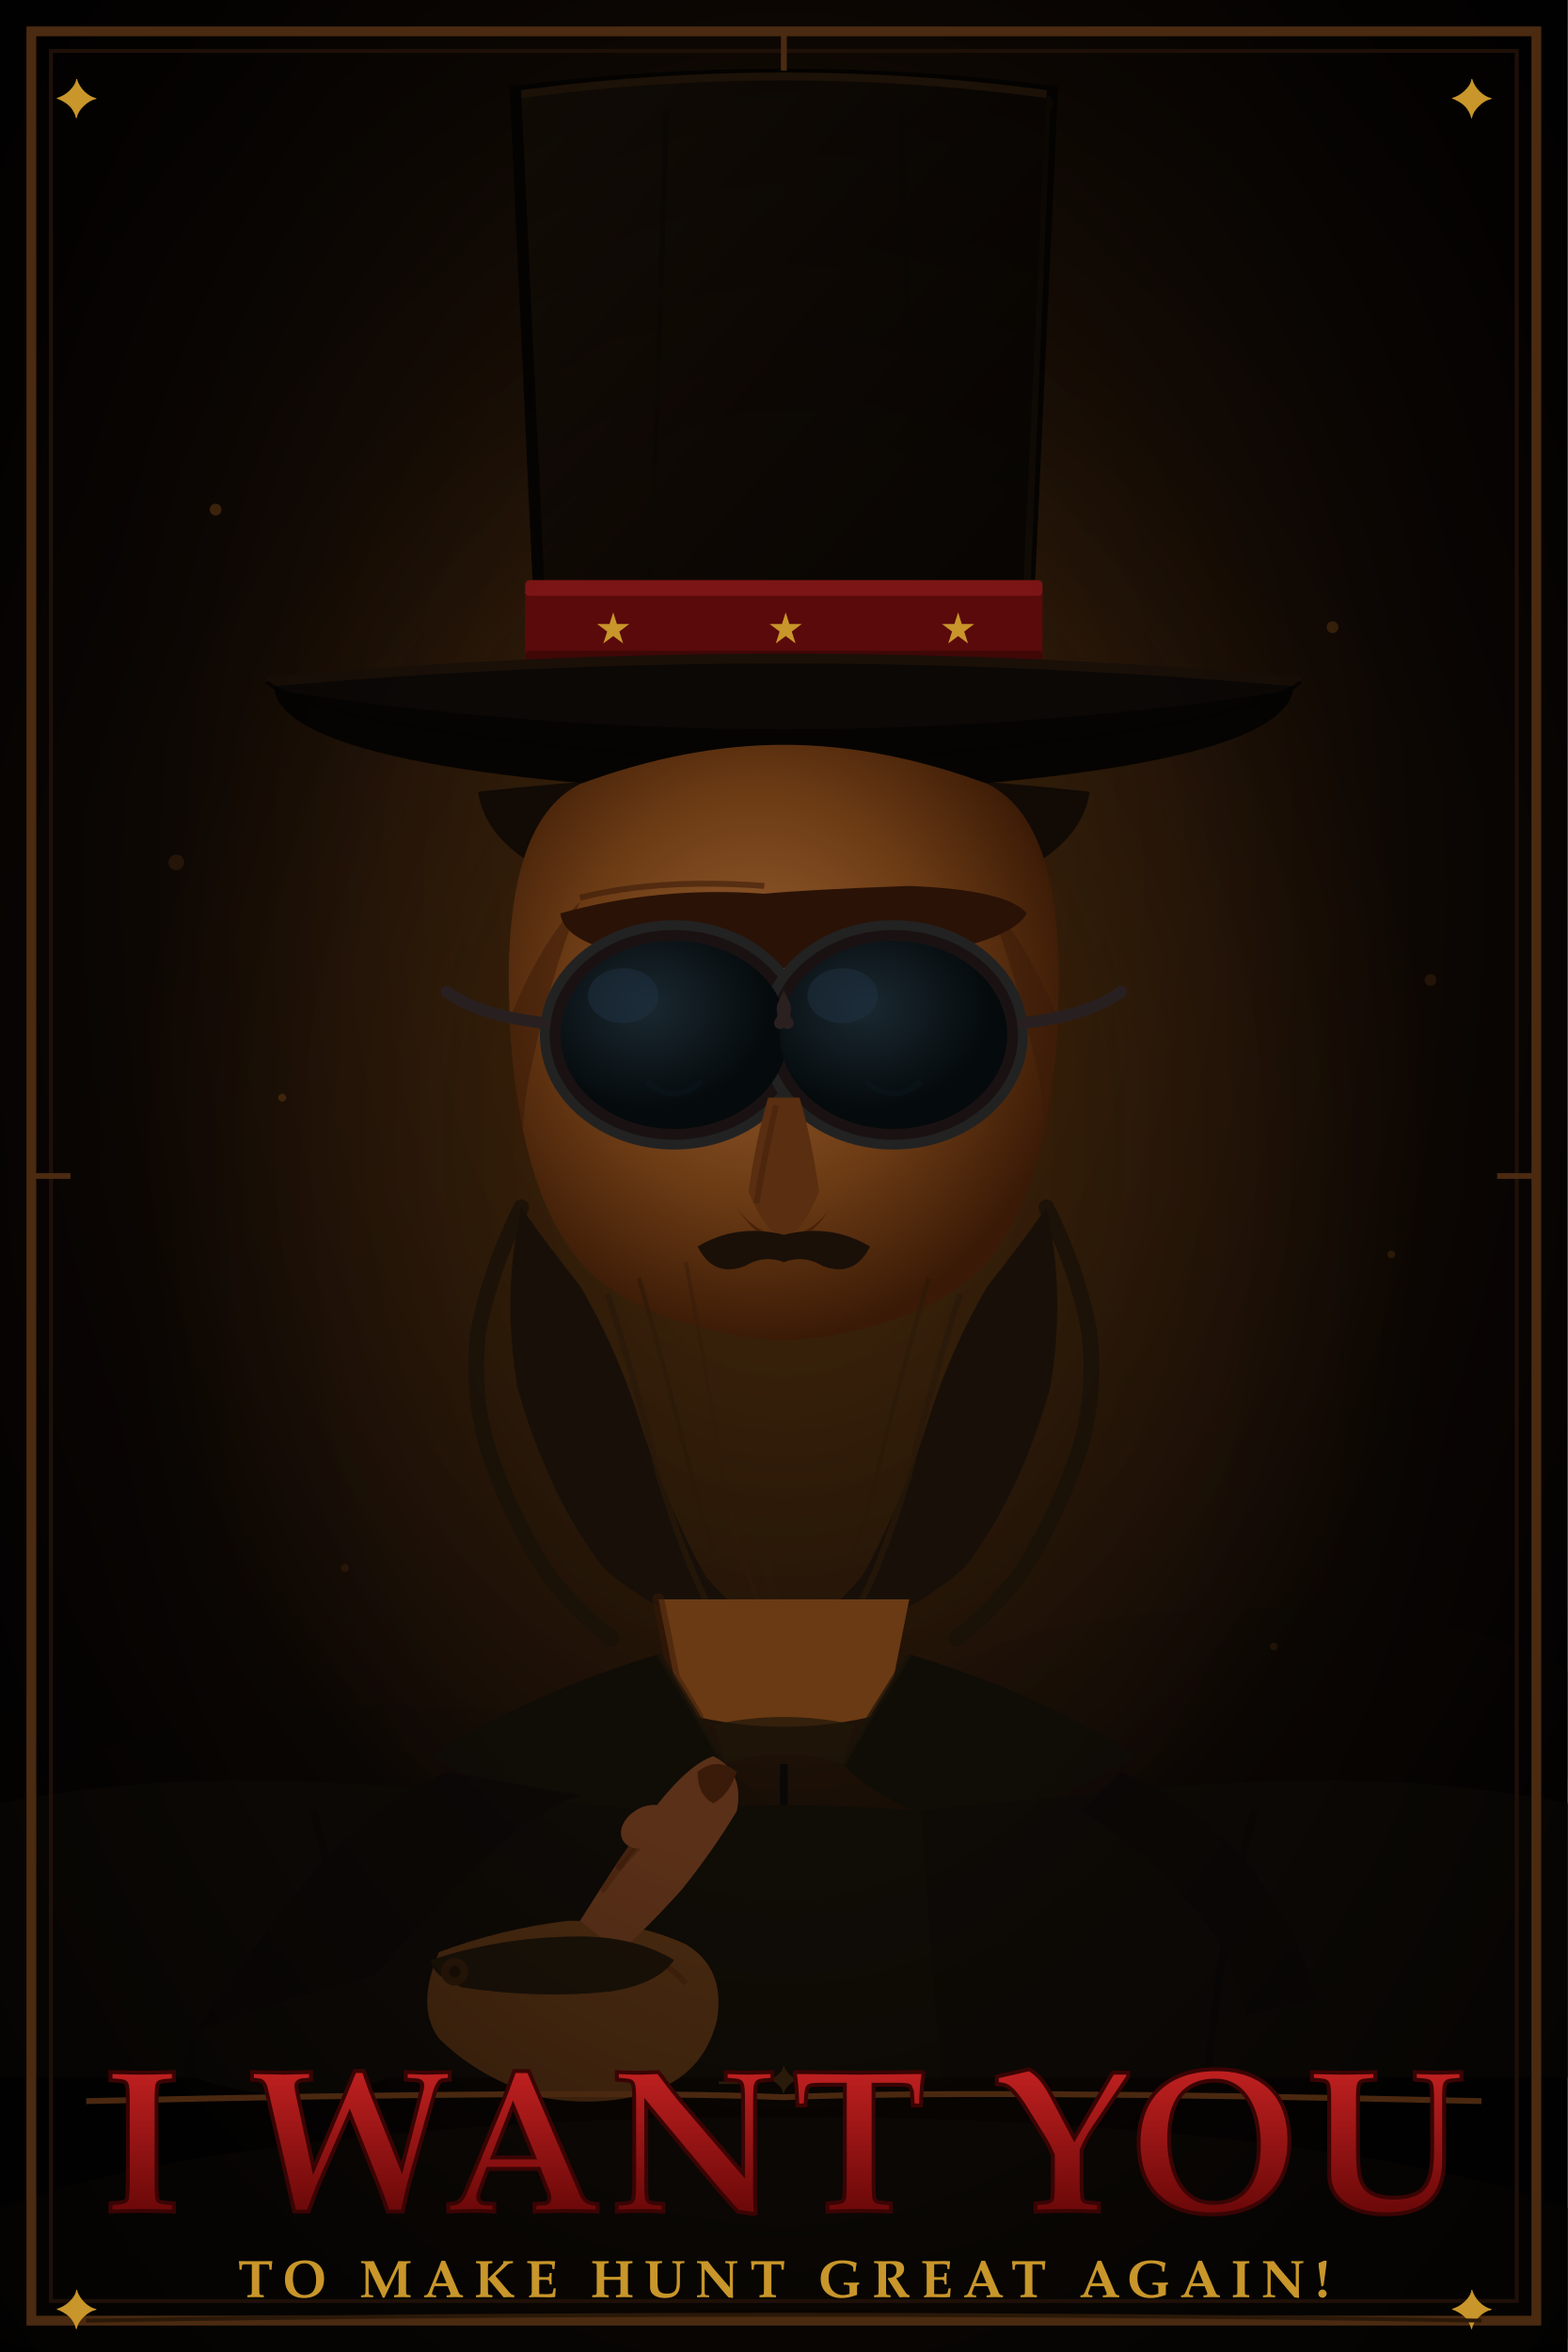
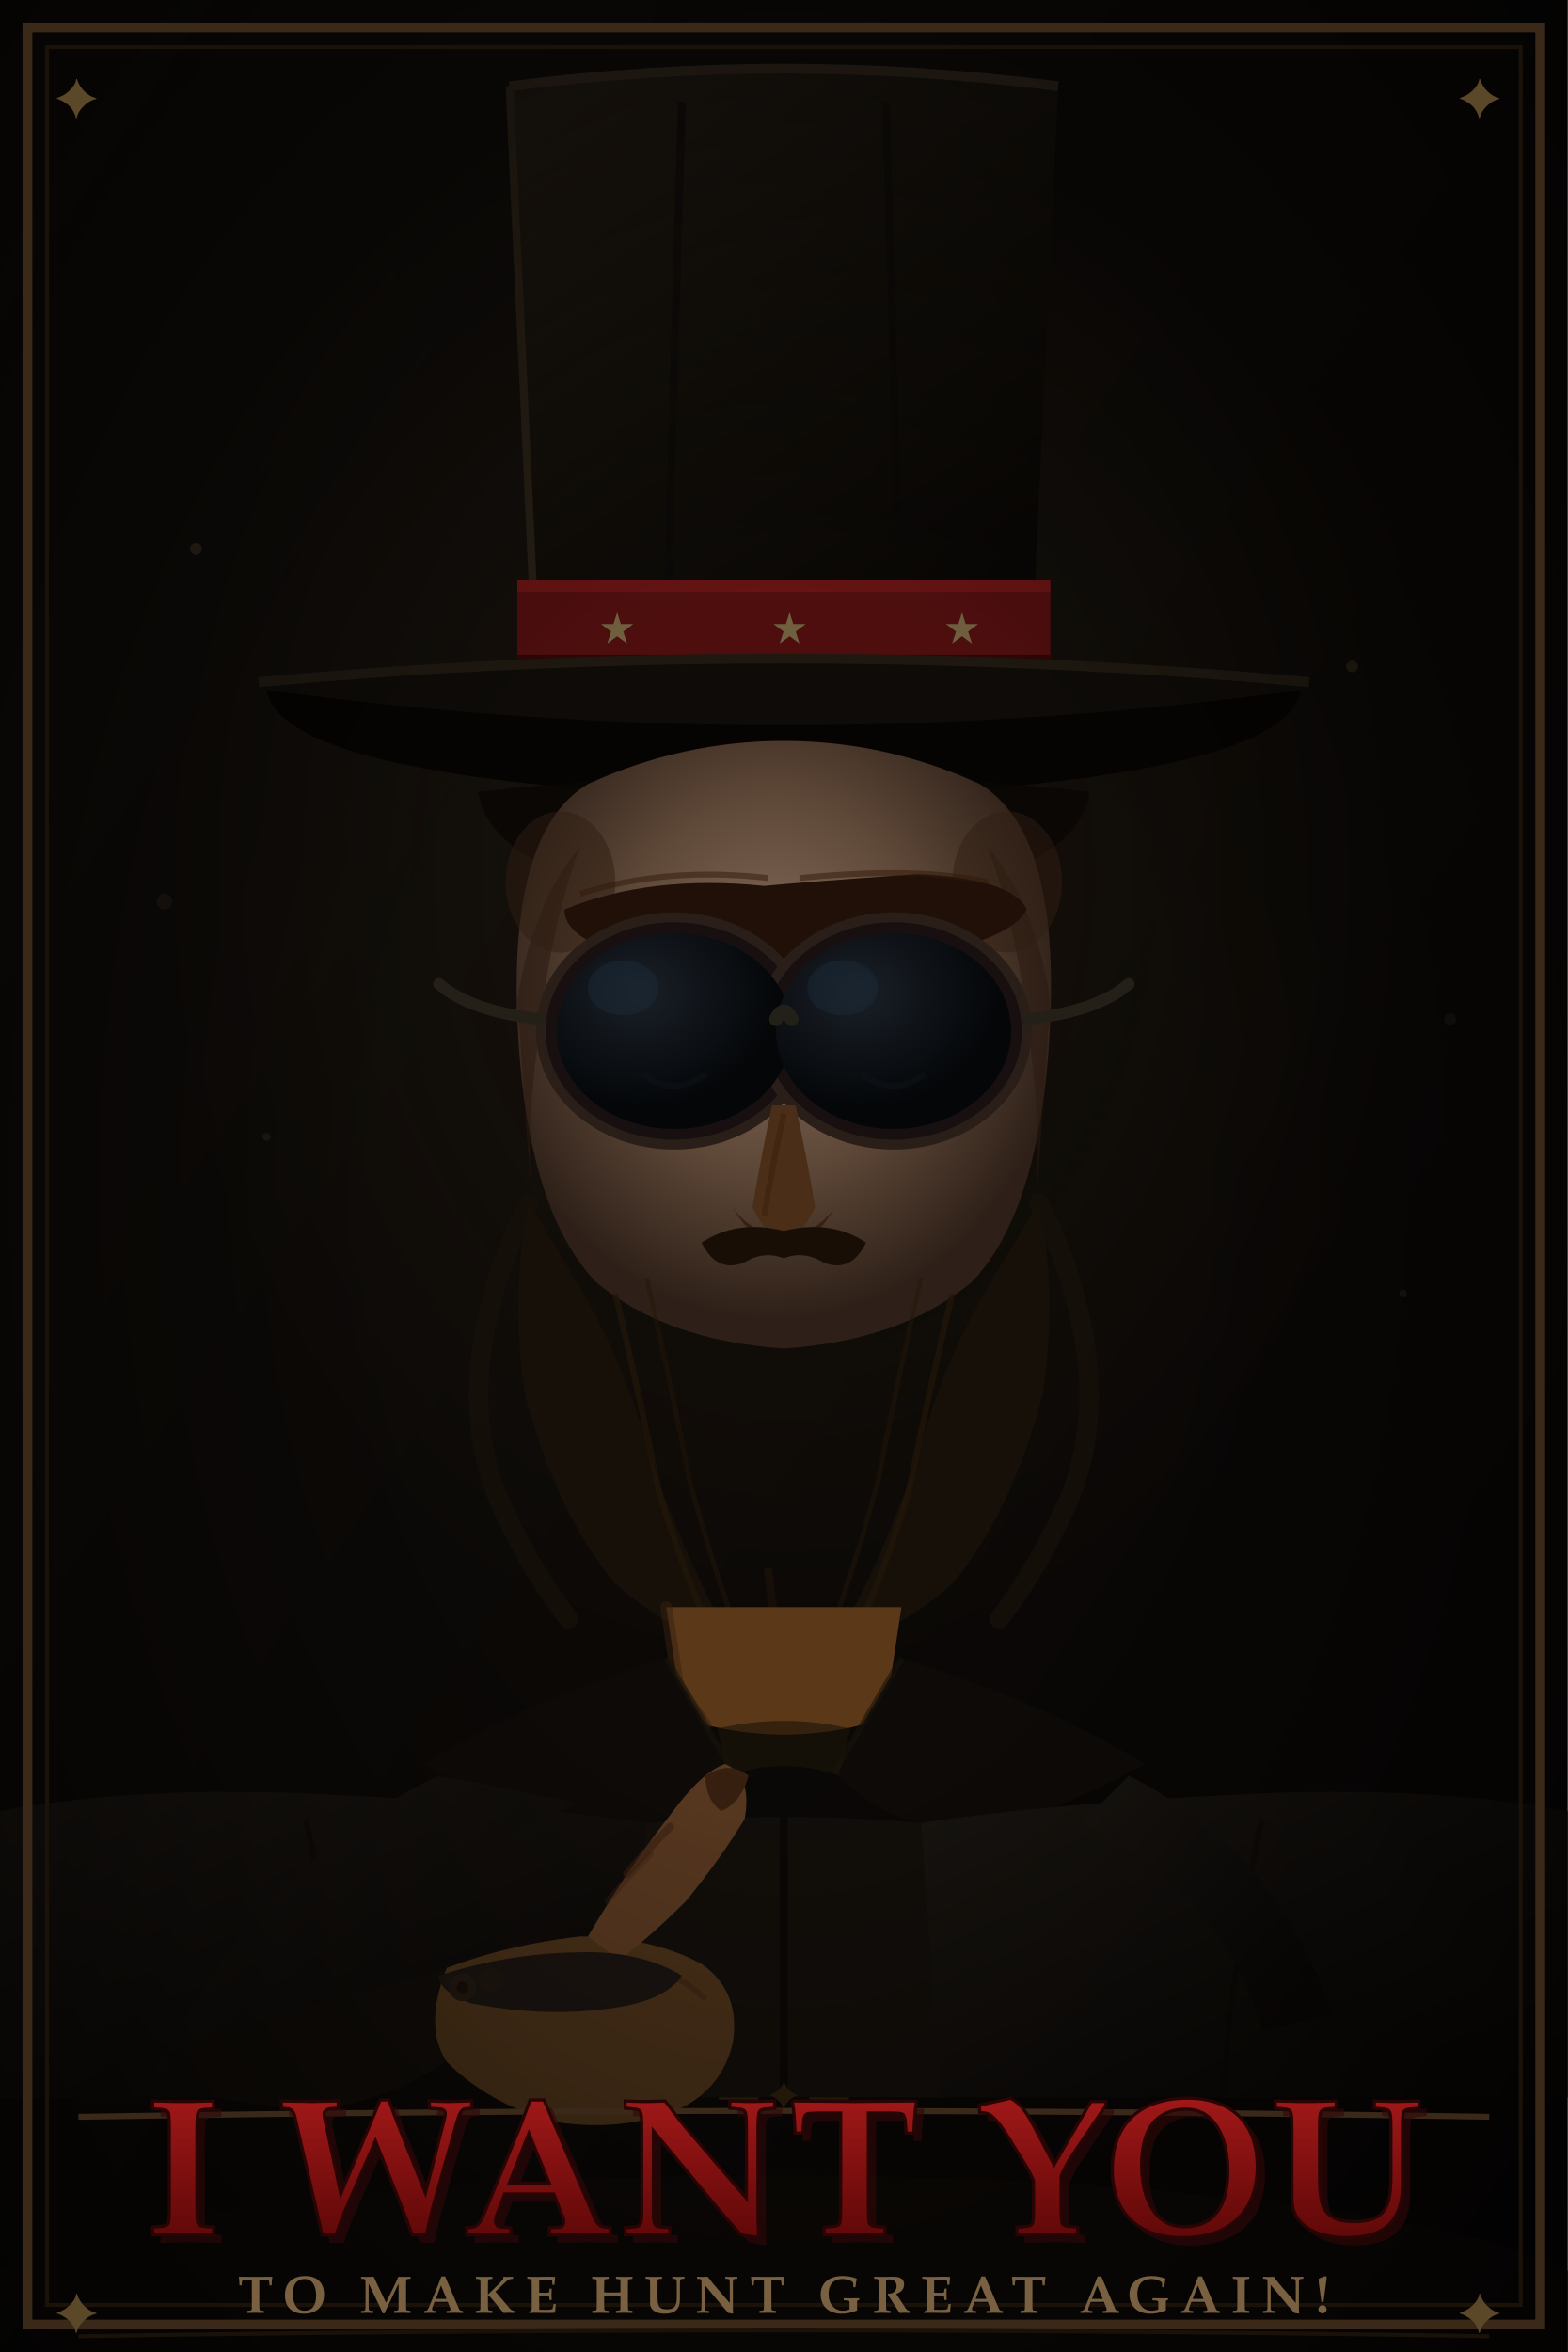
<svg xmlns="http://www.w3.org/2000/svg" viewBox="0 0 400 600" width="400" height="600">
  <defs>
-     <radialGradient id="bg" cx="50%" cy="38%" r="65%">
-       <stop offset="0%" stop-color="#2e1a08" />
-       <stop offset="70%" stop-color="#0d0704" />
-       <stop offset="100%" stop-color="#030202" />
+     <linearGradient id="bg" x1="0%" y1="0%" x2="100%" y2="100%">
+       <stop offset="0%" stop-color="#0f0c09" />
+       <stop offset="100%" stop-color="#070504" />
+     </linearGradient>
+     <radialGradient id="skin" cx="48%" cy="40%" r="55%">
+       <stop offset="0%" stop-color="#8a7060" />
+       <stop offset="55%" stop-color="#5e4838" />
+       <stop offset="100%" stop-color="#2e2018" />
    </radialGradient>
-     <radialGradient id="skin" cx="45%" cy="42%" r="58%">
-       <stop offset="0%" stop-color="#9a6030" />
-       <stop offset="60%" stop-color="#6a3a14" />
-       <stop offset="100%" stop-color="#3a1a06" />
-     </radialGradient>
-     <linearGradient id="hatGrad" x1="0%" y1="0%" x2="100%" y2="100%">
-       <stop offset="0%" stop-color="#181008" />
-       <stop offset="50%" stop-color="#0e0804" />
-       <stop offset="100%" stop-color="#060402" />
+     <linearGradient id="hat" x1="20%" y1="0%" x2="80%" y2="100%">
+       <stop offset="0%" stop-color="#1c1610" />
+       <stop offset="50%" stop-color="#100d08" />
+       <stop offset="100%" stop-color="#070504" />
    </linearGradient>
-     <linearGradient id="coatGrad" x1="0%" y1="0%" x2="100%" y2="100%">
-       <stop offset="0%" stop-color="#1a1208" />
+     <linearGradient id="coat" x1="0%" y1="0%" x2="100%" y2="100%">
+       <stop offset="0%" stop-color="#181410" />
      <stop offset="100%" stop-color="#080604" />
    </linearGradient>
-     <radialGradient id="faceGlow" cx="50%" cy="50%" r="50%">
-       <stop offset="0%" stop-color="#c87820" stop-opacity="0.18" />
-       <stop offset="100%" stop-color="#c87820" stop-opacity="0" />
+     <radialGradient id="vig" cx="50%" cy="50%" r="70%">
+       <stop offset="35%" stop-color="#000" stop-opacity="0" />
+       <stop offset="100%" stop-color="#000" stop-opacity="0.65" />
    </radialGradient>
-     <radialGradient id="vig" cx="50%" cy="50%" r="72%">
-       <stop offset="40%" stop-color="#000" stop-opacity="0" />
-       <stop offset="100%" stop-color="#000" stop-opacity="0.75" />
+     <radialGradient id="glow" cx="50%" cy="42%" r="45%">
+       <stop offset="0%" stop-color="#7a5828" stop-opacity="0.12" />
+       <stop offset="100%" stop-color="#7a5828" stop-opacity="0" />
    </radialGradient>
-     <radialGradient id="lens" cx="38%" cy="35%" r="55%">
-       <stop offset="0%" stop-color="#1a2830" />
-       <stop offset="100%" stop-color="#050a0c" />
+     <linearGradient id="redTxt" x1="0%" y1="0%" x2="0%" y2="100%">
+       <stop offset="0%" stop-color="#a01818" />
+       <stop offset="100%" stop-color="#600808" />
+     </linearGradient>
+     <radialGradient id="lens" cx="35%" cy="30%" r="60%">
+       <stop offset="0%" stop-color="#1a2028" />
+       <stop offset="100%" stop-color="#040608" />
    </radialGradient>
-     <linearGradient id="redText" x1="0%" y1="0%" x2="0%" y2="100%">
-       <stop offset="0%" stop-color="#c02020" />
-       <stop offset="100%" stop-color="#6a0808" />
-     </linearGradient>
  </defs>
  <rect width="400" height="600" fill="url(#bg)" />
-   <ellipse cx="200" cy="580" rx="220" ry="40" fill="#100c06" opacity="0.6" />
-   <ellipse cx="100" cy="470" rx="100" ry="35" fill="#0a0804" opacity="0.3" />
-   <ellipse cx="320" cy="440" rx="90" ry="30" fill="#0a0804" opacity="0.25" />
-   <ellipse cx="200" cy="290" rx="165" ry="220" fill="url(#faceGlow)" />
-   <path d="M 137,172 L 130,22 Q 200,13 270,22 L 263,172 Z" fill="#060402" />
-   <path d="M 140,172 L 133,24 Q 200,15 267,24 L 260,172 Z" fill="url(#hatGrad)" />
-   <path d="M 260,172 L 267,24 Q 270,26 268,28 L 262,172 Z" fill="#1a1208" opacity="0.5" />
-   <path d="M 165,170 Q 168,100 170,28" fill="none" stroke="#0a0804" stroke-width="1.5" opacity="0.5" />
-   <path d="M 235,170 Q 232,100 230,28" fill="none" stroke="#0a0804" stroke-width="1.5" opacity="0.5" />
-   <path d="M 133,24 Q 200,15 267,24" fill="none" stroke="#2a1a0a" stroke-width="2" />
-   <rect x="134" y="148" width="132" height="22" rx="2" fill="#5a0a0a" />
-   <rect x="134" y="148" width="132" height="4" rx="1" fill="#8a1a1a" opacity="0.7" />
-   <rect x="134" y="166" width="132" height="3" rx="1" fill="#3a0606" opacity="0.8" />
-   <text x="152" y="164" fill="#c8962a" font-size="11" font-family="serif">★</text>
-   <text x="196" y="164" fill="#c8962a" font-size="11" font-family="serif">★</text>
-   <text x="240" y="164" fill="#c8962a" font-size="11" font-family="serif">★</text>
-   <path d="M 68,174 Q 200,162 332,174 Q 314,194 200,199 Q 86,194 68,174 Z" fill="#0c0806" />
-   <path d="M 70,176 Q 200,196 330,176 Q 326,198 200,203 Q 74,198 70,176 Z" fill="#060402" />
-   <path d="M 68,174 Q 200,162 332,174" fill="none" stroke="#1a1008" stroke-width="2.5" />
-   <path d="M 68,174 Q 87,188 200,195 Q 313,188 332,174" fill="none" stroke="#040302" stroke-width="1" opacity="0.8" />
-   <path d="M 122,202 Q 200,193 278,202 Q 274,230 200,235 Q 126,230 122,202 Z" fill="#0a0604" opacity="0.8" />
-   <path d="M 130,258 Q 128,210 148,200 Q 175,190 200,190 Q 225,190 252,200 Q 272,210 270,258 Q 268,308 248,326 Q 230,340 200,342 Q 170,340 152,326 Q 132,308 130,258 Z" fill="url(#skin)" />
-   <path d="M 130,260 Q 138,240 148,230 Q 140,250 135,275 Q 132,290 134,310 Z" fill="#3a1a08" opacity="0.5" />
-   <path d="M 270,260 Q 262,240 252,230 Q 260,250 265,275 Q 268,290 266,310 Z" fill="#3a1a08" opacity="0.5" />
-   <path d="M 143,233 Q 168,226 195,228 Q 205,227 232,226 Q 257,227 262,233 Q 256,244 200,247 Q 144,246 143,233 Z" fill="#2a1206" />
-   <path d="M 148,229 Q 168,224 195,226" fill="none" stroke="#3a1a08" stroke-width="1.5" opacity="0.6" />
-   <ellipse cx="172" cy="264" rx="33" ry="28" fill="#1a1212" stroke="#222" stroke-width="2.5" />
-   <ellipse cx="228" cy="264" rx="33" ry="28" fill="#1a1212" stroke="#222" stroke-width="2.5" />
-   <ellipse cx="172" cy="264" rx="29" ry="24" fill="url(#lens)" />
-   <ellipse cx="228" cy="264" rx="29" ry="24" fill="url(#lens)" />
-   <ellipse cx="159" cy="254" rx="9" ry="7" fill="#1e3040" opacity="0.55" />
-   <ellipse cx="215" cy="254" rx="9" ry="7" fill="#1e3040" opacity="0.55" />
-   <path d="M 165,276 Q 172,282 179,276" fill="none" stroke="#0a1820" stroke-width="1.5" opacity="0.4" />
-   <path d="M 221,276 Q 228,282 235,276" fill="none" stroke="#0a1820" stroke-width="1.5" opacity="0.4" />
-   <path d="M 201,261 Q 199,258 200,256 Q 201,258 199,261" fill="none" stroke="#2a2020" stroke-width="3" stroke-linecap="round" />
-   <path d="M 139,261 Q 122,259 114,253" fill="none" stroke="#282020" stroke-width="3" stroke-linecap="round" />
-   <path d="M 261,261 Q 278,259 286,253" fill="none" stroke="#282020" stroke-width="3" stroke-linecap="round" />
-   <path d="M 196,280 Q 193,290 191,304 Q 195,314 200,316 Q 205,314 209,304 Q 207,290 204,280 Z" fill="#5a2e10" />
-   <path d="M 188,308 Q 193,316 200,318 Q 207,316 212,308 Q 208,314 200,316 Q 192,314 188,308 Z" fill="#4a2208" />
-   <path d="M 198,282 Q 195,295 193,307" fill="none" stroke="#3a1a08" stroke-width="1.5" opacity="0.4" />
-   <path d="M 178,318 Q 188,312 200,315 Q 212,312 222,318 Q 218,326 210,323 Q 205,320 200,322 Q 195,320 190,323 Q 182,326 178,318 Z" fill="#1a1008" />
-   <path d="M 133,308 Q 140,318 148,328 Q 158,345 164,365 Q 172,388 180,402 Q 190,414 200,417 Q 210,414 220,402 Q 228,388 236,365 Q 242,345 252,328 Q 260,318 267,308 Q 272,330 268,354 Q 260,382 246,400 Q 228,416 200,420 Q 172,416 154,400 Q 140,382 132,354 Q 128,330 133,308 Z" fill="#181008" />
-   <path d="M 155,330 Q 162,352 168,376 Q 174,396 180,408" fill="none" stroke="#281808" stroke-width="1.5" opacity="0.7" />
-   <path d="M 163,326 Q 170,350 176,375 Q 182,398 188,412" fill="none" stroke="#281808" stroke-width="1.2" opacity="0.5" />
-   <path d="M 175,322 Q 180,348 184,374 Q 188,398 196,414" fill="none" stroke="#301a0a" stroke-width="1" opacity="0.4" />
-   <path d="M 245,330 Q 238,352 232,376 Q 226,396 220,408" fill="none" stroke="#281808" stroke-width="1.5" opacity="0.7" />
-   <path d="M 237,326 Q 230,350 224,375 Q 218,398 212,412" fill="none" stroke="#281808" stroke-width="1.2" opacity="0.5" />
-   <path d="M 133,308 Q 125,324 122,340 Q 120,358 126,374 Q 132,390 140,402 Q 148,412 156,418" fill="none" stroke="#181008" stroke-width="4" stroke-linecap="round" opacity="0.8" />
-   <path d="M 267,308 Q 275,324 278,340 Q 280,358 274,374 Q 268,390 260,402 Q 252,412 244,418" fill="none" stroke="#181008" stroke-width="4" stroke-linecap="round" opacity="0.8" />
-   <path d="M 200,415 Q 196,404 194,392" fill="none" stroke="#2a1a0a" stroke-width="2" opacity="0.5" />
-   <path d="M 168,408 L 172,428 L 178,438 Q 200,443 222,438 L 228,428 L 232,408" fill="#6a3a14" />
-   <path d="M 168,408 L 172,428 L 178,438" fill="none" stroke="#3a1a08" stroke-width="3" stroke-linecap="round" opacity="0.5" />
-   <path d="M 110,448 Q 135,432 168,422 L 178,438 L 185,450 Q 175,460 160,464 Q 138,464 110,448 Z" fill="#100c06" />
-   <path d="M 290,448 Q 265,432 232,422 L 222,438 L 215,450 Q 225,460 240,464 Q 262,464 290,448 Z" fill="#100c06" />
-   <line x1="200" y1="450" x2="200" y2="530" stroke="#0a0806" stroke-width="2" />
-   <path d="M 168,422 L 178,438 L 185,450" fill="none" stroke="#1a1208" stroke-width="1.5" opacity="0.7" />
-   <path d="M 232,422 L 222,438 L 215,450" fill="none" stroke="#1a1208" stroke-width="1.5" opacity="0.7" />
-   <path d="M 182,440 Q 200,436 218,440 L 215,450 Q 200,445 185,450 Z" fill="#1e1608" opacity="0.7" />
-   <path d="M 0,530 L 0,460 Q 40,452 90,455 Q 130,458 165,462 L 172,530 Z" fill="#0e0a06" />
-   <path d="M 400,530 L 400,460 Q 360,452 310,455 Q 270,458 235,462 L 228,530 Z" fill="#0e0a06" />
-   <path d="M 165,462 Q 200,459 235,462 L 240,530 L 160,530 Z" fill="#100c06" />
-   <path d="M 80,462 Q 88,490 92,530" fill="none" stroke="#080604" stroke-width="2" opacity="0.5" />
-   <path d="M 320,462 Q 312,490 308,530" fill="none" stroke="#080604" stroke-width="2" opacity="0.5" />
-   <path d="M 114,452 Q 95,460 78,480 Q 62,500 50,518 Q 46,526 48,530 L 72,530 Q 76,522 90,510 Q 106,492 122,476 Q 136,462 148,458 Z" fill="#0c0806" />
-   <path d="M 50,518 Q 62,514 80,508 Q 98,504 112,498 Q 126,492 136,488 Q 130,506 118,518 Q 104,530 86,534 Q 66,536 50,530 Z" fill="#0e0a06" />
-   <path d="M 112,498 Q 128,492 145,490 Q 162,490 175,496 Q 185,502 183,515 Q 180,528 168,533 Q 154,538 138,535 Q 122,530 112,520 Q 106,512 112,498 Z" fill="#4a2a10" />
-   <path d="M 118,502 Q 135,496 155,496 Q 168,498 175,506" fill="none" stroke="#3a1a08" stroke-width="1.5" opacity="0.5" />
-   <path d="M 148,490 Q 158,474 168,460 Q 176,450 182,448 Q 190,452 188,462 Q 182,472 174,482 Q 165,492 158,498 Z" fill="#5a3018" />
-   <path d="M 158,476 Q 162,470 168,464" fill="none" stroke="#3a1a08" stroke-width="2" stroke-linecap="round" opacity="0.6" />
-   <path d="M 154,482 Q 158,476 164,470" fill="none" stroke="#3a1a08" stroke-width="1.5" stroke-linecap="round" opacity="0.4" />
-   <path d="M 178,452 Q 183,448 188,452 Q 186,458 182,460 Q 178,458 178,452 Z" fill="#3a1a08" />
-   <ellipse cx="165" cy="466" rx="7" ry="5" fill="#5a3018" transform="rotate(-30,165,466)" />
-   <path d="M 110,500 Q 128,494 148,494 Q 162,494 172,500 Q 168,506 156,508 Q 138,510 118,507 Q 110,504 110,500 Z" fill="#1a1208" />
-   <circle cx="116" cy="503" r="3.5" fill="#2a1808" />
-   <circle cx="116" cy="503" r="1.5" fill="#1a1006" />
-   <path d="M 286,452 Q 305,460 318,475 Q 330,490 336,510 L 318,514 Q 314,496 302,484 Q 292,472 276,462 Z" fill="#0c0806" />
+   <ellipse cx="200" cy="260" rx="180" ry="230" fill="url(#glow)" />
+   <ellipse cx="200" cy="590" rx="210" ry="35" fill="#0d0a07" opacity="0.7" />
+   <path d="M 265,172 L 272,22 Q 274,20 272,22 L 265,172 Z" fill="#050402" />
+   <path d="M 137,172 L 130,22 Q 200,13 270,22 L 263,172 Z" fill="url(#hat)" />
+   <path d="M 130,22 L 137,172" stroke="#261e14" stroke-width="2" fill="none" />
+   <path d="M 130,22 Q 200,13 270,22" fill="none" stroke="#2a2018" stroke-width="2.5" />
+   <path d="M 170,170 Q 172,90 174,26" fill="none" stroke="#0a0806" stroke-width="2" opacity="0.6" />
+   <path d="M 230,170 Q 228,90 226,26" fill="none" stroke="#0a0806" stroke-width="2" opacity="0.5" />
+   <rect x="132" y="148" width="136" height="22" rx="1" fill="#4e0e0e" />
+   <rect x="132" y="148" width="136" height="3" fill="#6a1414" opacity="0.8" />
+   <rect x="132" y="167" width="136" height="3" fill="#2a0606" opacity="0.9" />
+   <text x="153" y="164" fill="#706040" font-size="11" font-family="serif">★</text>
+   <text x="197" y="164" fill="#706040" font-size="11" font-family="serif">★</text>
+   <text x="241" y="164" fill="#706040" font-size="11" font-family="serif">★</text>
+   <path d="M 66,174 Q 200,162 334,174 Q 316,193 200,198 Q 84,193 66,174 Z" fill="#0e0b08" />
+   <path d="M 68,176 Q 200,194 332,176 Q 328,200 200,204 Q 72,200 68,176 Z" fill="#060402" />
+   <path d="M 66,174 Q 200,162 334,174" fill="none" stroke="#1e1810" stroke-width="2.5" />
+   <path d="M 122,202 Q 200,193 278,202 Q 274,228 200,233 Q 126,228 122,202 Z" fill="#080604" opacity="0.85" />
+   <path d="M 132,260 Q 130,212 150,200 Q 174,189 200,189 Q 226,189 250,200 Q 270,212 268,260 Q 266,308 248,327 Q 230,342 200,344 Q 170,342 152,327 Q 134,308 132,260 Z" fill="url(#skin)" />
+   <path d="M 132,255 Q 136,230 148,216 Q 140,238 137,268 Q 134,290 136,312 Z" fill="#2a1a10" opacity="0.55" />
+   <path d="M 268,255 Q 264,230 252,216 Q 260,238 263,268 Q 266,290 264,312 Z" fill="#2a1a10" opacity="0.55" />
+   <ellipse cx="143" cy="225" rx="14" ry="18" fill="#301e12" opacity="0.5" />
+   <ellipse cx="257" cy="225" rx="14" ry="18" fill="#301e12" opacity="0.5" />
+   <path d="M 144,232 Q 166,223 195,226 Q 205,225 234,223 Q 258,224 262,232 Q 256,244 200,248 Q 144,246 144,232 Z" fill="#201008" />
+   <path d="M 148,228 Q 170,221 196,224" fill="none" stroke="#301808" stroke-width="1.5" opacity="0.5" />
+   <path d="M 252,225 Q 234,221 204,224" fill="none" stroke="#301808" stroke-width="1.5" opacity="0.5" />
+   <ellipse cx="172" cy="263" rx="34" ry="29" fill="#181010" stroke="#2a1e18" stroke-width="2.5" />
+   <ellipse cx="228" cy="263" rx="34" ry="29" fill="#181010" stroke="#2a1e18" stroke-width="2.5" />
+   <ellipse cx="172" cy="263" rx="30" ry="25" fill="url(#lens)" />
+   <ellipse cx="228" cy="263" rx="30" ry="25" fill="url(#lens)" />
+   <ellipse cx="159" cy="252" rx="9" ry="7" fill="#1a2a38" opacity="0.5" />
+   <ellipse cx="215" cy="252" rx="9" ry="7" fill="#1a2a38" opacity="0.5" />
+   <path d="M 164,274 Q 172,280 180,274" fill="none" stroke="#0c1820" stroke-width="1.5" opacity="0.35" />
+   <path d="M 220,274 Q 228,280 236,274" fill="none" stroke="#0c1820" stroke-width="1.5" opacity="0.35" />
+   <path d="M 202,260 Q 200,256 198,260" fill="none" stroke="#222018" stroke-width="3.5" stroke-linecap="round" />
+   <path d="M 138,260 Q 120,258 112,251" fill="none" stroke="#242018" stroke-width="3" stroke-linecap="round" />
+   <path d="M 262,260 Q 280,258 288,251" fill="none" stroke="#242018" stroke-width="3" stroke-linecap="round" />
+   <path d="M 197,282 Q 194,296 192,308 Q 196,316 200,317 Q 204,316 208,308 Q 206,296 203,282 Z" fill="#4a2e18" />
+   <path d="M 187,308 Q 192,317 200,319 Q 208,317 213,308 Q 209,314 200,316 Q 191,314 187,308 Z" fill="#3a2010" />
+   <path d="M 200,284 Q 197,298 195,310" fill="none" stroke="#381808" stroke-width="1.5" opacity="0.4" />
+   <path d="M 179,317 Q 188,311 200,314 Q 212,311 221,317 Q 217,325 210,322 Q 205,319 200,321 Q 195,319 190,322 Q 183,325 179,317 Z" fill="#180e06" />
+   <path d="M 135,307 Q 143,320 150,332 Q 160,350 166,372 Q 174,395 182,410 Q 191,422 200,425 Q 209,422 218,410 Q 226,395 234,372 Q 240,350 250,332 Q 257,320 265,307 Q 270,330 266,356 Q 258,386 243,404 Q 225,420 200,424 Q 175,420 157,404 Q 142,386 134,356 Q 130,330 135,307 Z" fill="#161008" />
+   <path d="M 157,330 Q 163,355 168,380 Q 174,400 180,413" fill="none" stroke="#221608" stroke-width="1.5" opacity="0.7" />
+   <path d="M 165,326 Q 171,352 176,378 Q 182,400 188,416" fill="none" stroke="#221608" stroke-width="1.2" opacity="0.5" />
+   <path d="M 243,330 Q 237,355 232,380 Q 226,400 220,413" fill="none" stroke="#221608" stroke-width="1.5" opacity="0.7" />
+   <path d="M 235,326 Q 229,352 224,378 Q 218,400 212,416" fill="none" stroke="#221608" stroke-width="1.2" opacity="0.5" />
+   <path d="M 135,307 Q 126,324 123,344 Q 120,364 127,382 Q 135,400 145,413" fill="none" stroke="#161008" stroke-width="5" stroke-linecap="round" opacity="0.75" />
+   <path d="M 265,307 Q 274,324 277,344 Q 280,364 273,382 Q 265,400 255,413" fill="none" stroke="#161008" stroke-width="5" stroke-linecap="round" opacity="0.75" />
+   <path d="M 200,423 Q 197,412 196,400" fill="none" stroke="#281808" stroke-width="2" opacity="0.4" />
+   <path d="M 170,410 L 173,430 L 180,440 Q 200,445 220,440 L 227,430 L 230,410" fill="#5a3818" />
+   <path d="M 170,410 L 173,430 L 180,440" fill="none" stroke="#382010" stroke-width="3" stroke-linecap="round" opacity="0.5" />
+   <path d="M 108,450 Q 132,435 170,423 L 180,440 L 187,452 Q 176,464 160,466 Q 138,467 108,450 Z" fill="#0e0a07" />
+   <path d="M 292,450 Q 268,435 230,423 L 220,440 L 213,452 Q 224,464 240,466 Q 262,467 292,450 Z" fill="#0e0a07" />
+   <path d="M 170,423 L 180,440 L 187,452" fill="none" stroke="#181208" stroke-width="1.5" opacity="0.6" />
+   <path d="M 230,423 L 220,440 L 213,452" fill="none" stroke="#181208" stroke-width="1.5" opacity="0.6" />
+   <path d="M 183,441 Q 200,437 217,441 L 214,453 Q 200,448 186,453 Z" fill="#1a1408" opacity="0.6" />
+   <path d="M 0,535 L 0,462 Q 38,455 88,458 Q 130,460 165,465 L 170,535 Z" fill="url(#coat)" />
+   <path d="M 400,535 L 400,462 Q 362,455 312,458 Q 270,460 235,465 L 230,535 Z" fill="url(#coat)" />
+   <path d="M 165,465 Q 200,462 235,465 L 240,535 L 160,535 Z" fill="#120e0a" />
+   <line x1="200" y1="463" x2="200" y2="535" stroke="#0a0806" stroke-width="2" />
+   <path d="M 78,464 Q 85,495 88,535" fill="none" stroke="#0a0806" stroke-width="1.5" opacity="0.5" />
+   <path d="M 322,464 Q 315,495 312,535" fill="none" stroke="#0a0806" stroke-width="1.5" opacity="0.5" />
+   <path d="M 112,453 Q 90,463 70,484 Q 53,503 42,524 Q 38,530 40,535 L 66,535 Q 70,528 84,514 Q 100,496 118,480 Q 134,465 148,460 Z" fill="url(#coat)" />
+   <path d="M 42,524 Q 58,518 78,512 Q 98,507 114,502 Q 128,497 138,494 Q 132,510 120,521 Q 106,533 88,537 Q 68,539 48,533 Z" fill="#100c08" />
+   <path d="M 114,502 Q 130,496 148,494 Q 166,494 179,501 Q 189,508 187,521 Q 184,534 171,539 Q 156,544 140,541 Q 124,536 114,526 Q 108,517 114,502 Z" fill="#483018" />
+   <path d="M 120,506 Q 138,500 158,500 Q 172,502 180,510" fill="none" stroke="#342010" stroke-width="1.5" opacity="0.5" />
+   <path d="M 150,494 Q 160,477 171,463 Q 179,452 185,450 Q 192,453 190,464 Q 184,474 175,485 Q 166,494 158,500 Z" fill="#583820" />
+   <path d="M 160,478 Q 165,472 171,466" fill="none" stroke="#3a2010" stroke-width="2" stroke-linecap="round" opacity="0.6" />
+   <path d="M 155,485 Q 160,479 166,473" fill="none" stroke="#3a2010" stroke-width="1.5" stroke-linecap="round" opacity="0.4" />
+   <path d="M 180,453 Q 186,449 191,453 Q 189,460 184,462 Q 180,459 180,453 Z" fill="#382010" />
+   <path d="M 112,504 Q 130,498 150,498 Q 164,498 174,504 Q 170,510 158,512 Q 140,515 120,511 Q 112,508 112,504 Z" fill="#1a1410" />
+   <circle cx="118" cy="507" r="3.5" fill="#221810" />
+   <circle cx="118" cy="507" r="1.5" fill="#140e08" />
+   <circle cx="125" cy="505" r="3" fill="#1e1610" />
+   <path d="M 288,453 Q 308,463 322,480 Q 334,496 340,514 L 322,518 Q 318,502 306,488 Q 295,475 276,465 Z" fill="url(#coat)" />
  <rect width="400" height="600" fill="url(#vig)" />
-   <rect x="8" y="8" width="384" height="584" fill="none" stroke="#4a2a10" stroke-width="2.5" />
-   <rect x="13" y="13" width="374" height="574" fill="none" stroke="#1e1008" stroke-width="1" />
-   <text x="14" y="30" fill="#c8962a" font-size="14" font-family="serif">✦</text>
-   <text x="370" y="30" fill="#c8962a" font-size="14" font-family="serif">✦</text>
-   <text x="14" y="594" fill="#c8962a" font-size="14" font-family="serif">✦</text>
-   <text x="370" y="594" fill="#c8962a" font-size="14" font-family="serif">✦</text>
-   <line x1="8" y1="300" x2="18" y2="300" stroke="#4a2a10" stroke-width="1.5" />
-   <line x1="382" y1="300" x2="392" y2="300" stroke="#4a2a10" stroke-width="1.5" />
-   <line x1="200" y1="8" x2="200" y2="18" stroke="#4a2a10" stroke-width="1.5" />
-   <circle cx="55" cy="130" r="1.5" fill="#c87820" opacity="0.25" />
-   <circle cx="340" cy="160" r="1.5" fill="#c87820" opacity="0.2" />
-   <circle cx="72" cy="280" r="1" fill="#c87820" opacity="0.2" />
-   <circle cx="355" cy="320" r="1" fill="#c87820" opacity="0.15" />
-   <circle cx="45" cy="220" r="2" fill="#c87820" opacity="0.12" />
-   <circle cx="365" cy="250" r="1.5" fill="#c87820" opacity="0.12" />
-   <circle cx="88" cy="400" r="1" fill="#c87820" opacity="0.1" />
-   <circle cx="325" cy="420" r="1" fill="#c87820" opacity="0.1" />
-   <path d="M 22,536 Q 150,533 200,535 Q 250,533 378,536" fill="none" stroke="#4a2810" stroke-width="1.5" />
-   <text x="200" y="534" text-anchor="middle" fill="#2a1a0a" font-size="10" font-family="serif">— ✦ —</text>
-   <text x="200" y="564" text-anchor="middle" font-family="Cinzel, 'Palatino Linotype', 'Times New Roman', serif" font-size="52" font-weight="900" letter-spacing="2" fill="url(#redText)" stroke="#3a0404" stroke-width="1">I WANT YOU</text>
-   <text x="200" y="586" text-anchor="middle" font-family="Cinzel, 'Palatino Linotype', serif" font-size="13.5" font-weight="700" letter-spacing="2.5" fill="#c8962a">TO MAKE HUNT GREAT AGAIN!</text>
-   <path d="M 22,592 Q 200,589 378,592" fill="none" stroke="#2a1808" stroke-width="1" />
+   <rect x="7" y="7" width="386" height="586" fill="none" stroke="#3a2818" stroke-width="2.5" />
+   <rect x="12" y="12" width="376" height="576" fill="none" stroke="#1a1208" stroke-width="1" />
+   <text x="14" y="30" fill="#5a4828" font-size="14" font-family="serif">✦</text>
+   <text x="372" y="30" fill="#5a4828" font-size="14" font-family="serif">✦</text>
+   <text x="14" y="595" fill="#5a4828" font-size="14" font-family="serif">✦</text>
+   <text x="372" y="595" fill="#5a4828" font-size="14" font-family="serif">✦</text>
+   <circle cx="50" cy="140" r="1.5" fill="#604830" opacity="0.25" />
+   <circle cx="345" cy="170" r="1.5" fill="#604830" opacity="0.2" />
+   <circle cx="68" cy="290" r="1" fill="#604830" opacity="0.18" />
+   <circle cx="358" cy="330" r="1" fill="#604830" opacity="0.15" />
+   <circle cx="42" cy="230" r="2" fill="#604830" opacity="0.12" />
+   <circle cx="370" cy="260" r="1.5" fill="#604830" opacity="0.1" />
+   <path d="M 20,540 Q 200,537 380,540" fill="none" stroke="#3a2818" stroke-width="1.5" />
+   <text x="200" y="538" text-anchor="middle" fill="#221808" font-size="10" font-family="serif">— ✦ —</text>
+   <text x="202" y="572" text-anchor="middle" font-family="Cinzel, 'Palatino Linotype', 'Times New Roman', serif" font-size="50" font-weight="900" letter-spacing="1" fill="#300606" opacity="0.6">I WANT YOU</text>
+   <text x="200" y="570" text-anchor="middle" font-family="Cinzel, 'Palatino Linotype', 'Times New Roman', serif" font-size="50" font-weight="900" letter-spacing="1" fill="url(#redTxt)" stroke="#280404" stroke-width="0.8">I WANT YOU</text>
+   <text x="200" y="590" text-anchor="middle" font-family="Cinzel, 'Palatino Linotype', serif" font-size="13.5" font-weight="700" letter-spacing="2.5" fill="#786040">TO MAKE HUNT GREAT AGAIN!</text>
+   <path d="M 20,596 Q 200,593 380,596" fill="none" stroke="#1a1208" stroke-width="1" />
</svg>
